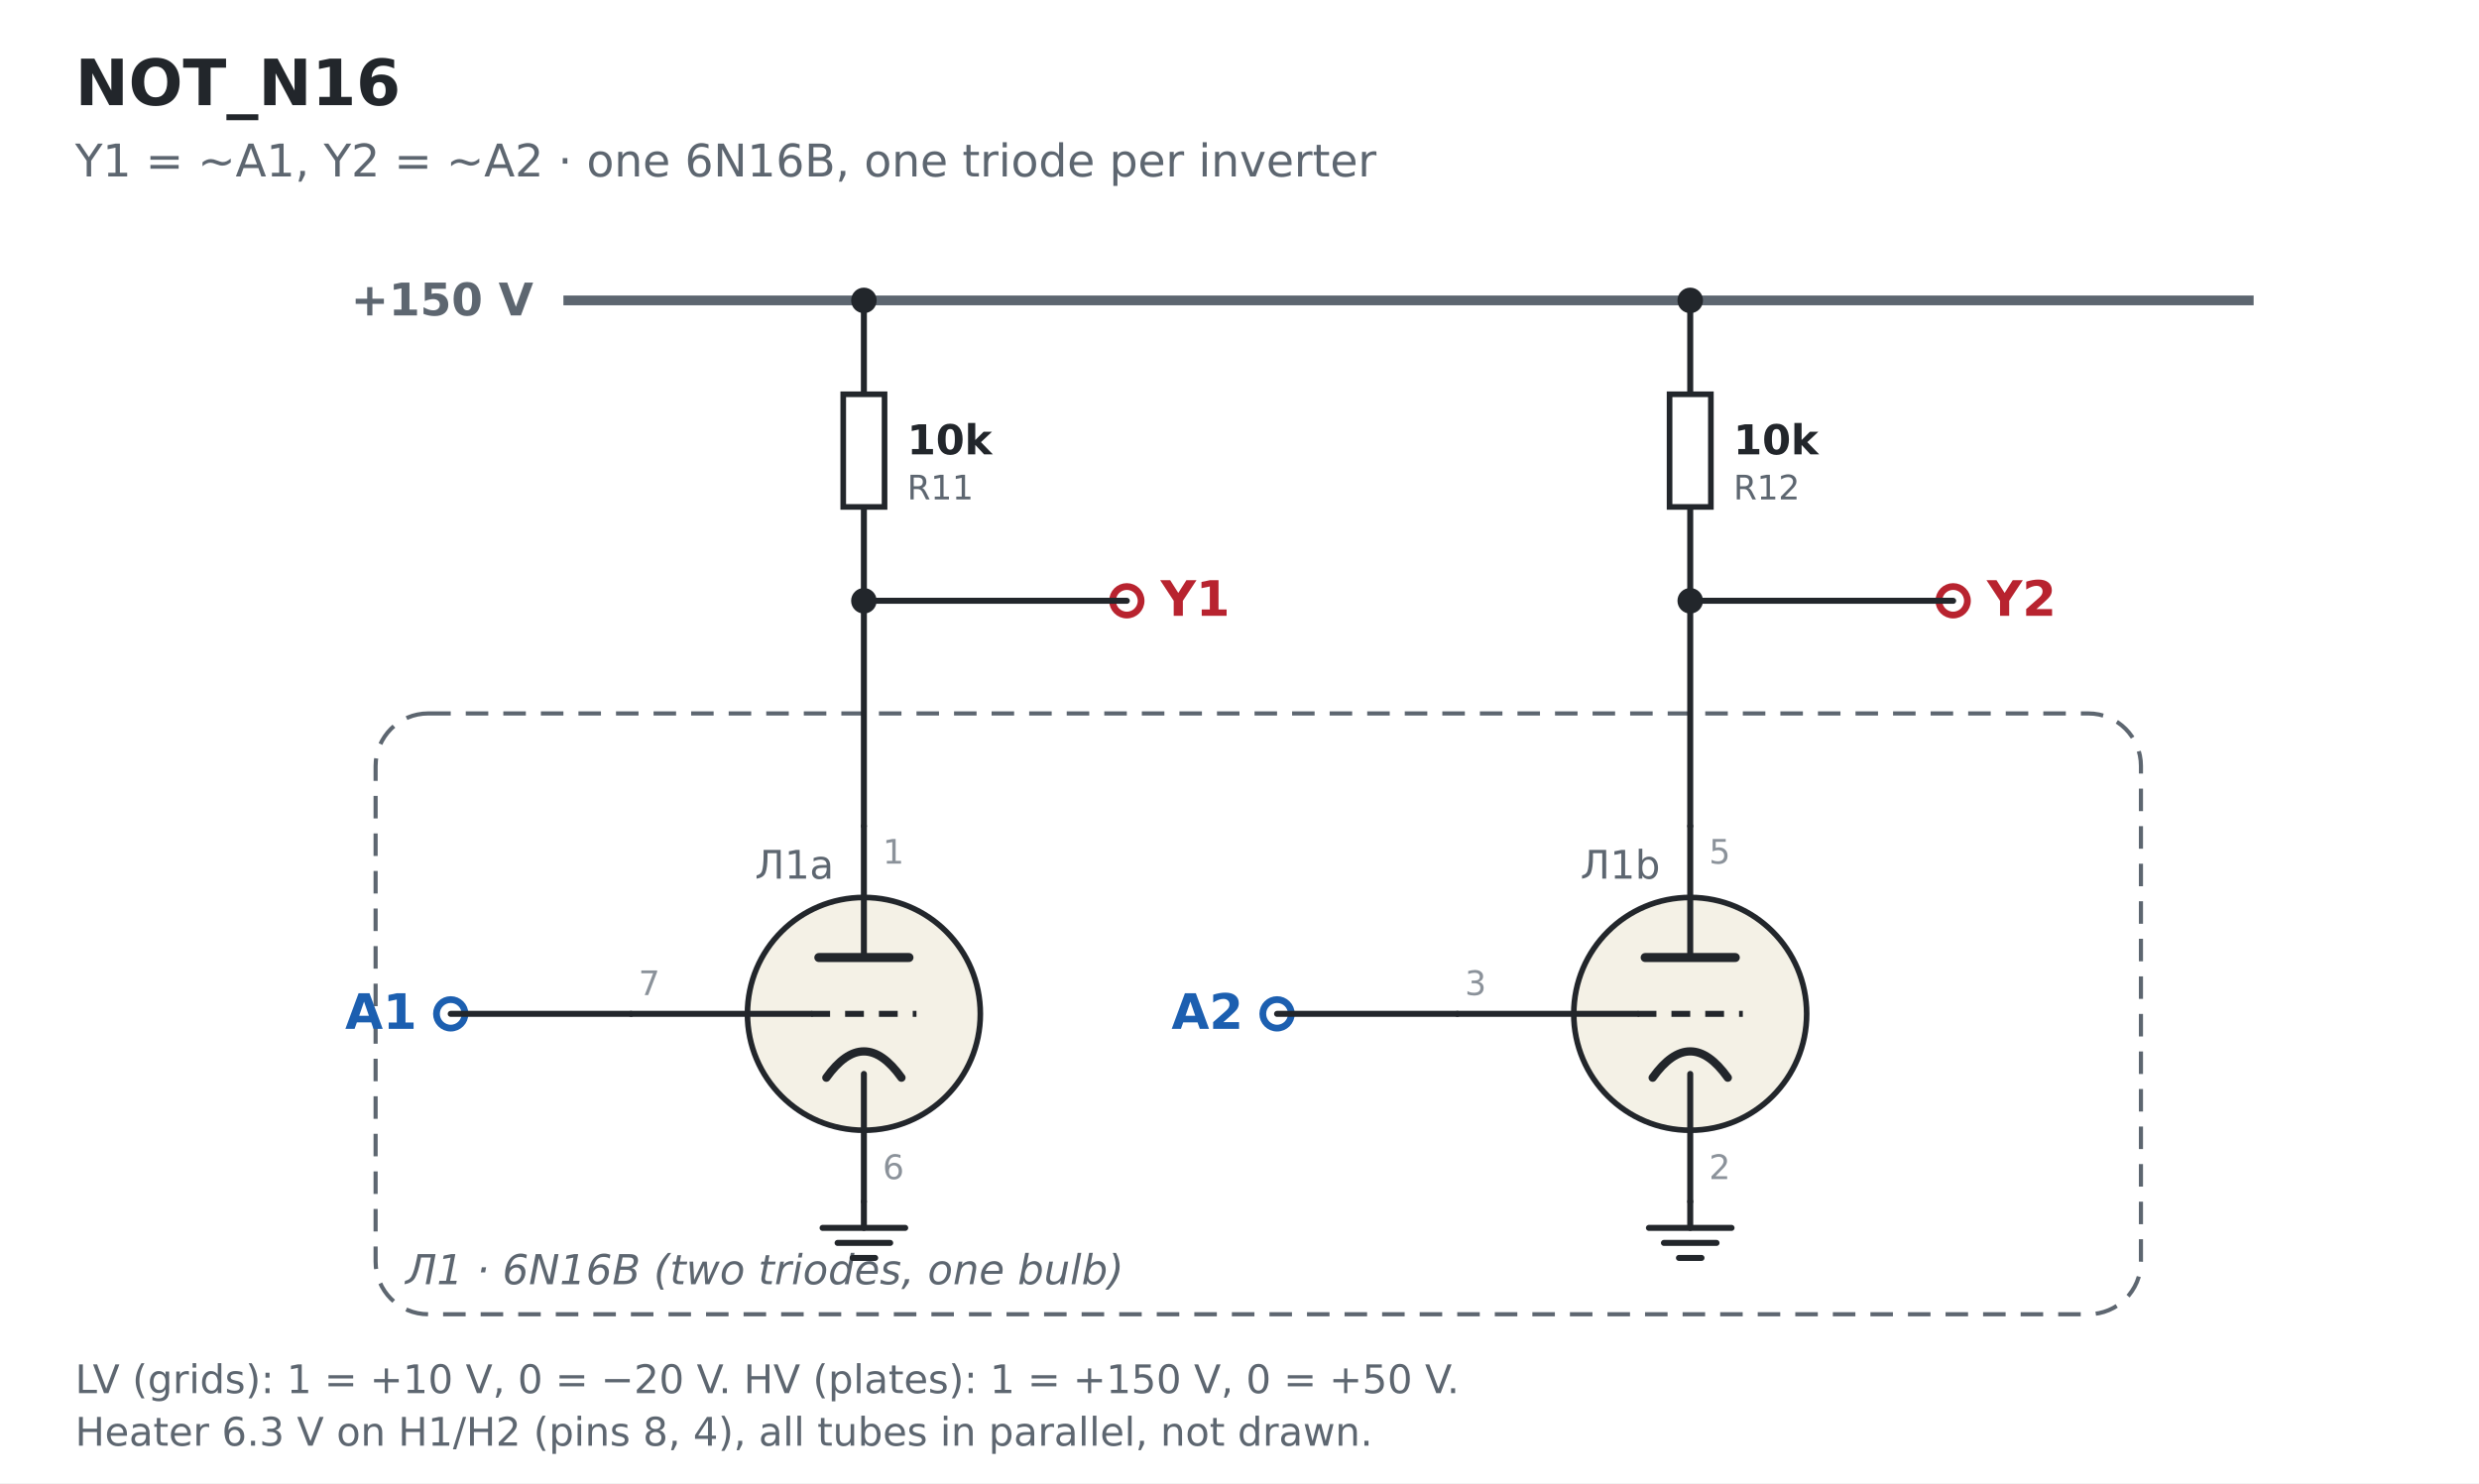
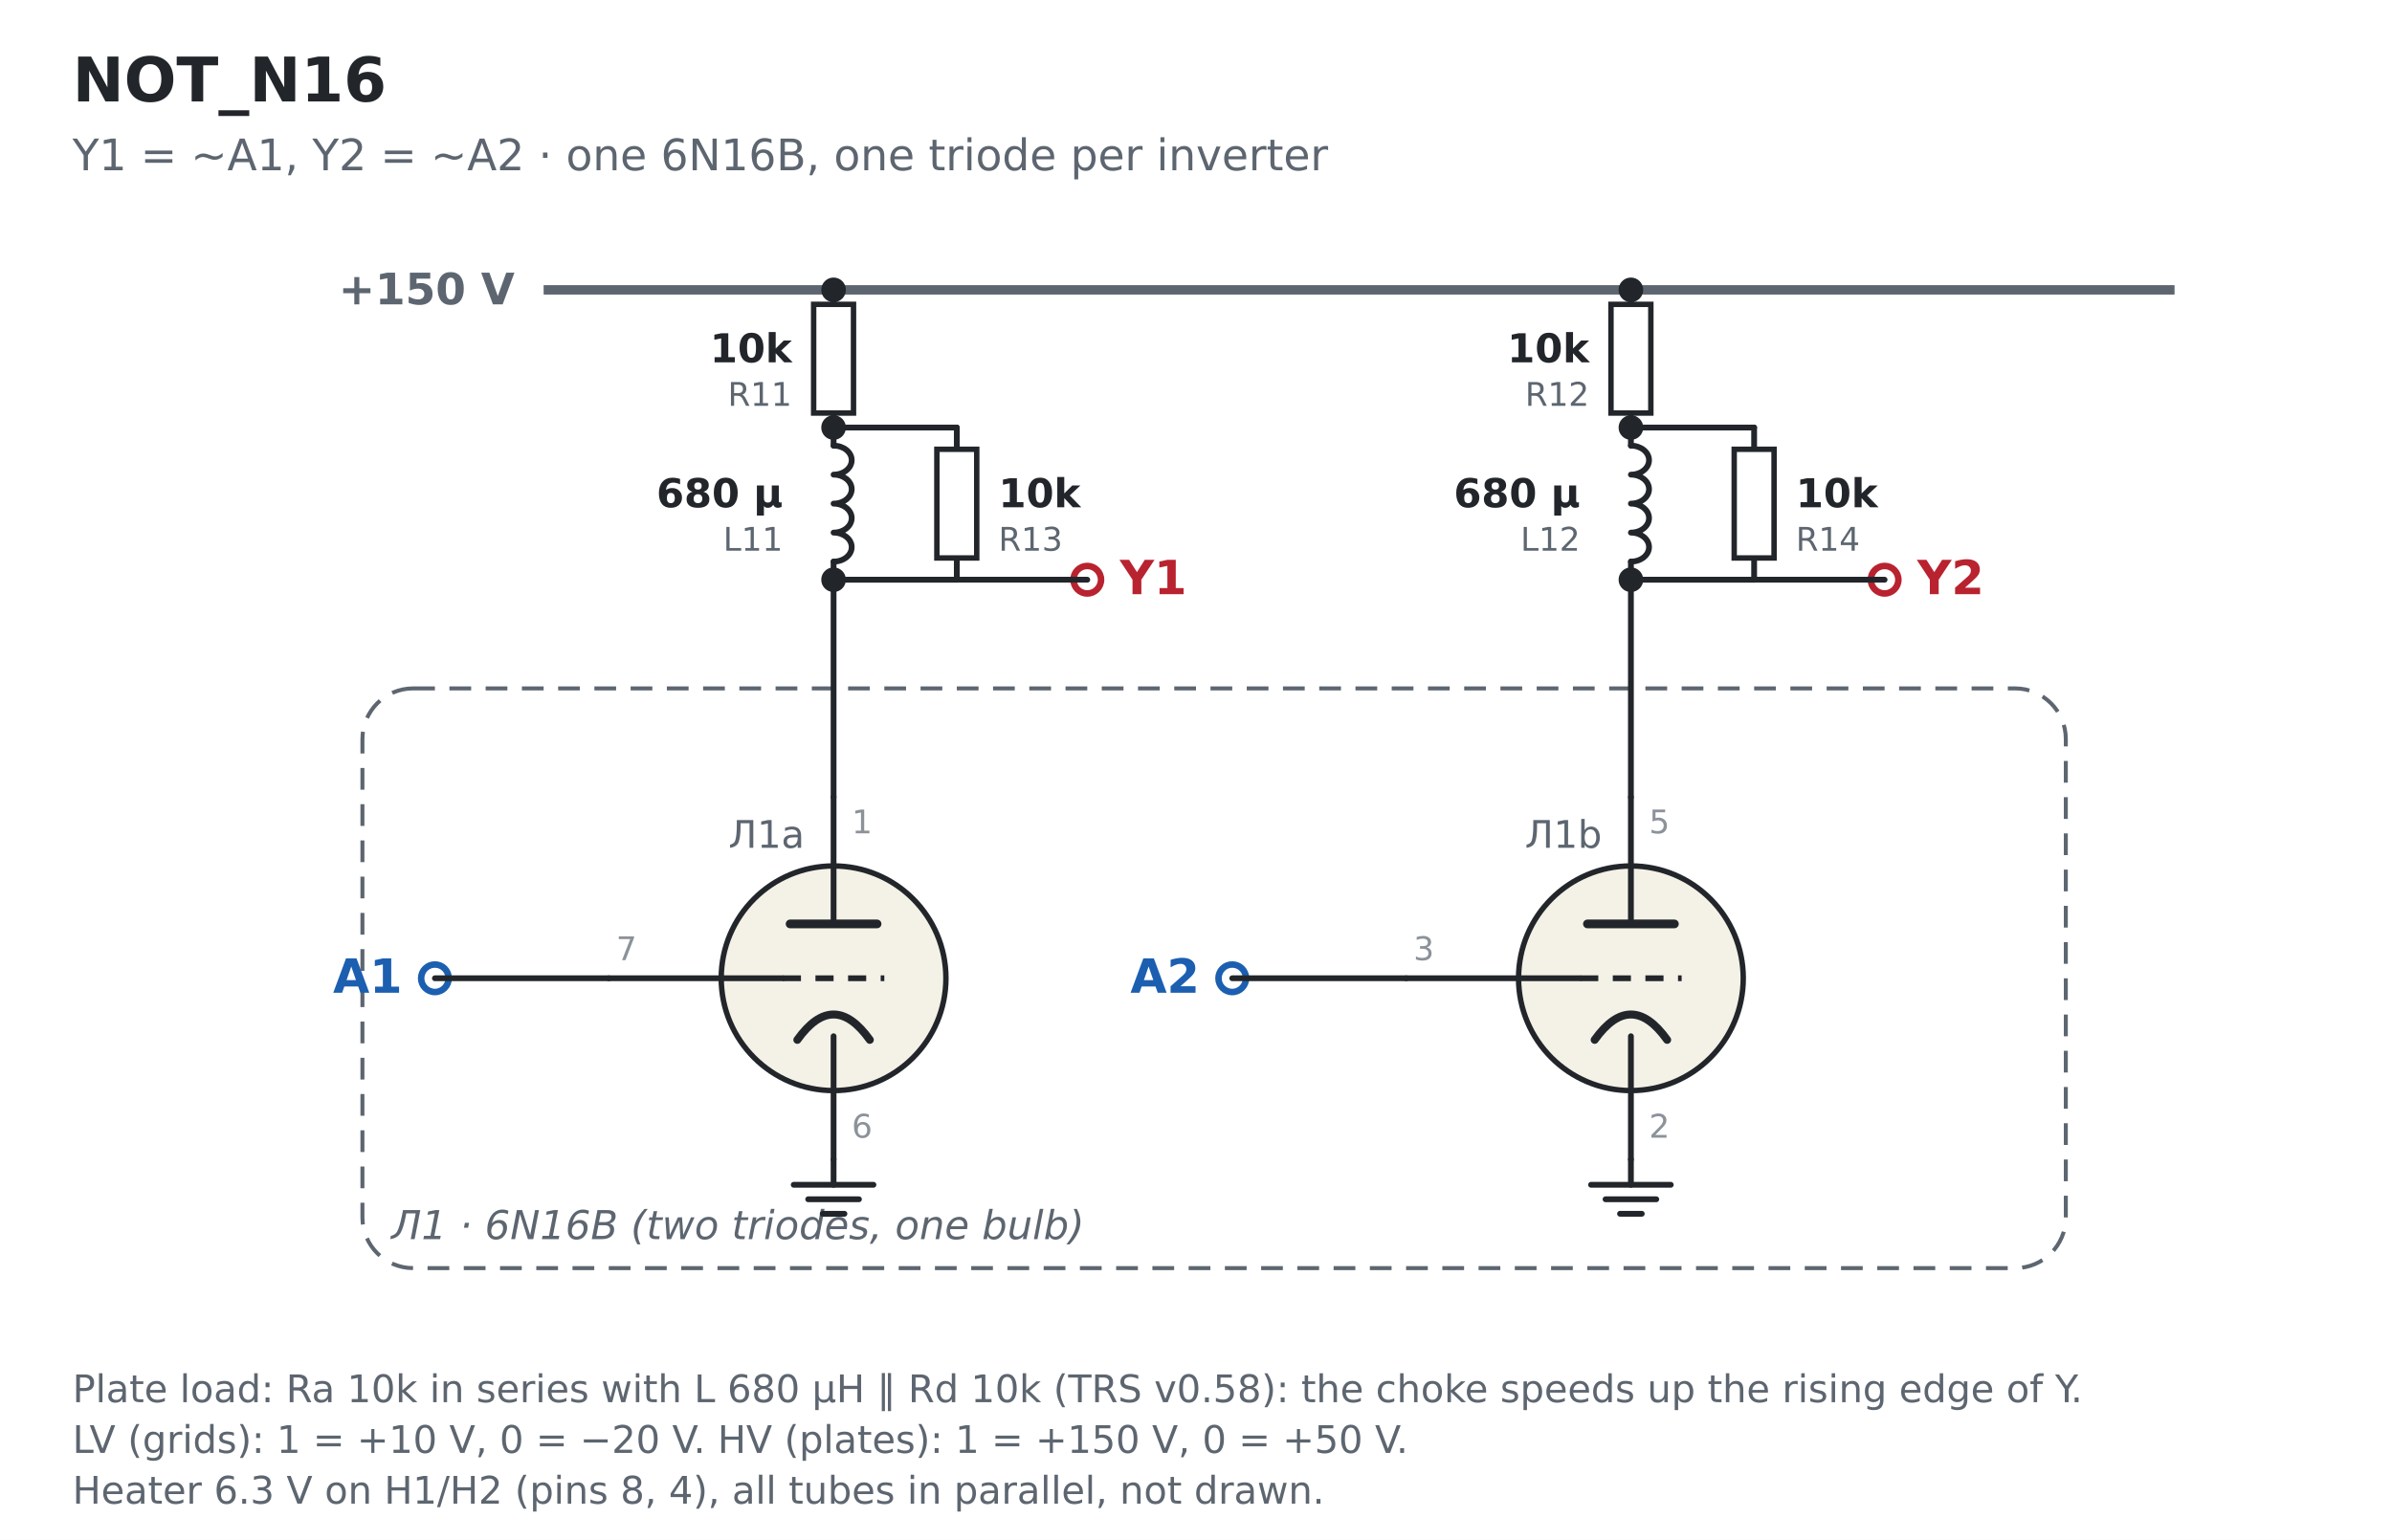
- <svg xmlns="http://www.w3.org/2000/svg" viewBox="0 0 660 395" width="660" height="395" font-family="DejaVu Sans, Arial, sans-serif" role="img" aria-label="NOT_N16">
-   <rect width="660" height="395" fill="#ffffff" />
+ <svg xmlns="http://www.w3.org/2000/svg" viewBox="0 0 660 425" width="660" height="425" font-family="DejaVu Sans, Arial, sans-serif" role="img" aria-label="NOT_N16">
+   <rect width="660" height="425" fill="#ffffff" />
  <text x="20" y="28" font-size="17" font-weight="bold" fill="#22262b">NOT_N16</text>
  <text x="20" y="47" font-size="12" fill="#5d6670">Y1 = ~A1,  Y2 = ~A2  ·  one 6N16B, one triode per inverter</text>
  <rect x="100" y="190" width="470" height="160" rx="14" fill="none" stroke="#5d6670" stroke-width="1.1" stroke-dasharray="6 4" />
  <text x="108" y="342" font-size="11" fill="#5d6670" font-style="italic">Л1 · 6N16B (two triodes, one bulb)</text>
  <line x1="150" y1="80" x2="600" y2="80" stroke="#5d6670" stroke-width="2.6" stroke-linecap="butt" />
  <text x="142" y="84" font-size="12" fill="#5d6670" text-anchor="end" font-weight="bold" font-style="normal">+150 V</text>
  <circle cx="230" cy="270" r="31" fill="#f4f1e6" stroke="#22262b" stroke-width="1.5" />
  <line x1="218" y1="255" x2="242" y2="255" stroke="#22262b" stroke-width="2.4" stroke-linecap="round" />
  <line x1="230" y1="255" x2="230" y2="220" stroke="#22262b" stroke-width="1.6" stroke-linecap="round" />
  <line x1="216" y1="270" x2="244" y2="270" stroke="#22262b" stroke-width="1.6" stroke-linecap="butt" stroke-dasharray="5 4" />
  <line x1="216" y1="270" x2="168" y2="270" stroke="#22262b" stroke-width="1.6" stroke-linecap="round" />
  <path d="M220,287 Q230,273 240,287" stroke="#22262b" stroke-width="2.2" fill="none" stroke-linejoin="round" stroke-linecap="round" />
  <line x1="230" y1="286" x2="230" y2="320" stroke="#22262b" stroke-width="1.6" stroke-linecap="round" />
  <text x="235" y="230" font-size="9" fill="#8b929a" text-anchor="start" font-weight="normal" font-style="normal">1</text>
  <text x="170" y="265" font-size="9" fill="#8b929a" text-anchor="start" font-weight="normal" font-style="normal">7</text>
  <text x="235" y="314" font-size="9" fill="#8b929a" text-anchor="start" font-weight="normal" font-style="normal">6</text>
  <text x="222" y="234" font-size="10.5" fill="#5d6670" text-anchor="end" font-weight="normal" font-style="normal">Л1a</text>
-   <line x1="230" y1="80" x2="230" y2="105" stroke="#22262b" stroke-width="1.6" stroke-linecap="round" />
-   <line x1="230" y1="135" x2="230" y2="160" stroke="#22262b" stroke-width="1.6" stroke-linecap="round" />
-   <rect x="224.5" y="105" width="11" height="30" fill="#fff" stroke="#22262b" stroke-width="1.5" />
-   <text x="241.5" y="121" font-size="11" fill="#22262b" text-anchor="start" font-weight="bold" font-style="normal">10k</text>
-   <text x="241.5" y="133" font-size="9" fill="#5d6670" text-anchor="start" font-weight="normal" font-style="normal">R11</text>
+   <line x1="230" y1="80" x2="230" y2="84" stroke="#22262b" stroke-width="1.6" stroke-linecap="round" />
+   <line x1="230" y1="114" x2="230" y2="118" stroke="#22262b" stroke-width="1.6" stroke-linecap="round" />
+   <rect x="224.5" y="84" width="11" height="30" fill="#fff" stroke="#22262b" stroke-width="1.5" />
+   <text x="218.5" y="100" font-size="11" fill="#22262b" text-anchor="end" font-weight="bold" font-style="normal">10k</text>
+   <text x="218.5" y="112" font-size="9" fill="#5d6670" text-anchor="end" font-weight="normal" font-style="normal">R11</text>
+   <line x1="230" y1="118" x2="230" y2="123" stroke="#22262b" stroke-width="1.6" stroke-linecap="round" />
+   <line x1="230" y1="155" x2="230" y2="160" stroke="#22262b" stroke-width="1.6" stroke-linecap="round" />
+   <path d="M230,123 a5,4 0 0 1 0,8 a5,4 0 0 1 0,8 a5,4 0 0 1 0,8 a5,4 0 0 1 0,8" stroke="#22262b" stroke-width="1.6" fill="none" stroke-linejoin="round" stroke-linecap="round" />
+   <text x="216" y="140" font-size="11" fill="#22262b" text-anchor="end" font-weight="bold" font-style="normal">680 µ</text>
+   <text x="216" y="152" font-size="9" fill="#5d6670" text-anchor="end" font-weight="normal" font-style="normal">L11</text>
+   <line x1="264" y1="118" x2="264" y2="124" stroke="#22262b" stroke-width="1.6" stroke-linecap="round" />
+   <line x1="264" y1="154" x2="264" y2="160" stroke="#22262b" stroke-width="1.6" stroke-linecap="round" />
+   <rect x="258.5" y="124" width="11" height="30" fill="#fff" stroke="#22262b" stroke-width="1.5" />
+   <text x="275.5" y="140" font-size="11" fill="#22262b" text-anchor="start" font-weight="bold" font-style="normal">10k</text>
+   <text x="275.5" y="152" font-size="9" fill="#5d6670" text-anchor="start" font-weight="normal" font-style="normal">R13</text>
  <circle cx="300" cy="160" r="3.8" fill="#fff" stroke="#b8232f" stroke-width="1.8" />
  <text x="309" y="164" font-size="13" fill="#b8232f" text-anchor="start" font-weight="bold" font-style="normal">Y1</text>
  <circle cx="120" cy="270" r="3.8" fill="#fff" stroke="#1c5fb0" stroke-width="1.8" />
  <text x="111" y="274" font-size="13" fill="#1c5fb0" text-anchor="end" font-weight="bold" font-style="normal">A1</text>
  <line x1="230" y1="320" x2="230" y2="327" stroke="#22262b" stroke-width="1.6" stroke-linecap="round" />
  <line x1="219" y1="327" x2="241" y2="327" stroke="#22262b" stroke-width="1.6" stroke-linecap="round" />
  <line x1="223" y1="331" x2="237" y2="331" stroke="#22262b" stroke-width="1.6" stroke-linecap="round" />
  <line x1="227" y1="335" x2="233" y2="335" stroke="#22262b" stroke-width="1.6" stroke-linecap="round" />
  <circle cx="450" cy="270" r="31" fill="#f4f1e6" stroke="#22262b" stroke-width="1.5" />
  <line x1="438" y1="255" x2="462" y2="255" stroke="#22262b" stroke-width="2.4" stroke-linecap="round" />
  <line x1="450" y1="255" x2="450" y2="220" stroke="#22262b" stroke-width="1.6" stroke-linecap="round" />
  <line x1="436" y1="270" x2="464" y2="270" stroke="#22262b" stroke-width="1.6" stroke-linecap="butt" stroke-dasharray="5 4" />
  <line x1="436" y1="270" x2="388" y2="270" stroke="#22262b" stroke-width="1.6" stroke-linecap="round" />
  <path d="M440,287 Q450,273 460,287" stroke="#22262b" stroke-width="2.2" fill="none" stroke-linejoin="round" stroke-linecap="round" />
  <line x1="450" y1="286" x2="450" y2="320" stroke="#22262b" stroke-width="1.6" stroke-linecap="round" />
  <text x="455" y="230" font-size="9" fill="#8b929a" text-anchor="start" font-weight="normal" font-style="normal">5</text>
  <text x="390" y="265" font-size="9" fill="#8b929a" text-anchor="start" font-weight="normal" font-style="normal">3</text>
  <text x="455" y="314" font-size="9" fill="#8b929a" text-anchor="start" font-weight="normal" font-style="normal">2</text>
  <text x="442" y="234" font-size="10.5" fill="#5d6670" text-anchor="end" font-weight="normal" font-style="normal">Л1b</text>
-   <line x1="450" y1="80" x2="450" y2="105" stroke="#22262b" stroke-width="1.6" stroke-linecap="round" />
-   <line x1="450" y1="135" x2="450" y2="160" stroke="#22262b" stroke-width="1.6" stroke-linecap="round" />
-   <rect x="444.5" y="105" width="11" height="30" fill="#fff" stroke="#22262b" stroke-width="1.5" />
-   <text x="461.5" y="121" font-size="11" fill="#22262b" text-anchor="start" font-weight="bold" font-style="normal">10k</text>
-   <text x="461.5" y="133" font-size="9" fill="#5d6670" text-anchor="start" font-weight="normal" font-style="normal">R12</text>
+   <line x1="450" y1="80" x2="450" y2="84" stroke="#22262b" stroke-width="1.6" stroke-linecap="round" />
+   <line x1="450" y1="114" x2="450" y2="118" stroke="#22262b" stroke-width="1.6" stroke-linecap="round" />
+   <rect x="444.5" y="84" width="11" height="30" fill="#fff" stroke="#22262b" stroke-width="1.5" />
+   <text x="438.5" y="100" font-size="11" fill="#22262b" text-anchor="end" font-weight="bold" font-style="normal">10k</text>
+   <text x="438.5" y="112" font-size="9" fill="#5d6670" text-anchor="end" font-weight="normal" font-style="normal">R12</text>
+   <line x1="450" y1="118" x2="450" y2="123" stroke="#22262b" stroke-width="1.6" stroke-linecap="round" />
+   <line x1="450" y1="155" x2="450" y2="160" stroke="#22262b" stroke-width="1.6" stroke-linecap="round" />
+   <path d="M450,123 a5,4 0 0 1 0,8 a5,4 0 0 1 0,8 a5,4 0 0 1 0,8 a5,4 0 0 1 0,8" stroke="#22262b" stroke-width="1.6" fill="none" stroke-linejoin="round" stroke-linecap="round" />
+   <text x="436" y="140" font-size="11" fill="#22262b" text-anchor="end" font-weight="bold" font-style="normal">680 µ</text>
+   <text x="436" y="152" font-size="9" fill="#5d6670" text-anchor="end" font-weight="normal" font-style="normal">L12</text>
+   <line x1="484" y1="118" x2="484" y2="124" stroke="#22262b" stroke-width="1.6" stroke-linecap="round" />
+   <line x1="484" y1="154" x2="484" y2="160" stroke="#22262b" stroke-width="1.6" stroke-linecap="round" />
+   <rect x="478.5" y="124" width="11" height="30" fill="#fff" stroke="#22262b" stroke-width="1.5" />
+   <text x="495.5" y="140" font-size="11" fill="#22262b" text-anchor="start" font-weight="bold" font-style="normal">10k</text>
+   <text x="495.5" y="152" font-size="9" fill="#5d6670" text-anchor="start" font-weight="normal" font-style="normal">R14</text>
  <circle cx="520" cy="160" r="3.8" fill="#fff" stroke="#b8232f" stroke-width="1.8" />
  <text x="529" y="164" font-size="13" fill="#b8232f" text-anchor="start" font-weight="bold" font-style="normal">Y2</text>
  <circle cx="340" cy="270" r="3.8" fill="#fff" stroke="#1c5fb0" stroke-width="1.8" />
  <text x="331" y="274" font-size="13" fill="#1c5fb0" text-anchor="end" font-weight="bold" font-style="normal">A2</text>
  <line x1="450" y1="320" x2="450" y2="327" stroke="#22262b" stroke-width="1.6" stroke-linecap="round" />
  <line x1="439" y1="327" x2="461" y2="327" stroke="#22262b" stroke-width="1.6" stroke-linecap="round" />
  <line x1="443" y1="331" x2="457" y2="331" stroke="#22262b" stroke-width="1.6" stroke-linecap="round" />
  <line x1="447" y1="335" x2="453" y2="335" stroke="#22262b" stroke-width="1.6" stroke-linecap="round" />
+   <path d="M230,118 L264,118" fill="none" stroke="#22262b" stroke-width="1.6" stroke-linejoin="round" stroke-linecap="round" />
+   <path d="M264,160 L230,160" fill="none" stroke="#22262b" stroke-width="1.6" stroke-linejoin="round" stroke-linecap="round" />
  <path d="M230,160 L230,220" fill="none" stroke="#22262b" stroke-width="1.6" stroke-linejoin="round" stroke-linecap="round" />
  <path d="M230,160 L300,160" fill="none" stroke="#22262b" stroke-width="1.6" stroke-linejoin="round" stroke-linecap="round" />
  <path d="M120,270 L168,270" fill="none" stroke="#22262b" stroke-width="1.6" stroke-linejoin="round" stroke-linecap="round" />
+   <path d="M450,118 L484,118" fill="none" stroke="#22262b" stroke-width="1.6" stroke-linejoin="round" stroke-linecap="round" />
+   <path d="M484,160 L450,160" fill="none" stroke="#22262b" stroke-width="1.6" stroke-linejoin="round" stroke-linecap="round" />
  <path d="M450,160 L450,220" fill="none" stroke="#22262b" stroke-width="1.6" stroke-linejoin="round" stroke-linecap="round" />
  <path d="M450,160 L520,160" fill="none" stroke="#22262b" stroke-width="1.6" stroke-linejoin="round" stroke-linecap="round" />
  <path d="M340,270 L388,270" fill="none" stroke="#22262b" stroke-width="1.6" stroke-linejoin="round" stroke-linecap="round" />
+   <circle cx="230" cy="118" r="3.4" fill="#22262b" />
+   <circle cx="230" cy="160" r="3.4" fill="#22262b" />
  <circle cx="230" cy="80" r="3.4" fill="#22262b" />
-   <circle cx="230" cy="160" r="3.4" fill="#22262b" />
+   <circle cx="450" cy="118" r="3.4" fill="#22262b" />
+   <circle cx="450" cy="160" r="3.4" fill="#22262b" />
  <circle cx="450" cy="80" r="3.4" fill="#22262b" />
-   <circle cx="450" cy="160" r="3.4" fill="#22262b" />
-   <text x="20" y="371" font-size="10.5" fill="#5d6670">LV (grids): 1 = +10 V, 0 = −20 V.   HV (plates): 1 = +150 V, 0 = +50 V.</text>
-   <text x="20" y="385" font-size="10.5" fill="#5d6670">Heater 6.3 V on H1/H2 (pins 8, 4), all tubes in parallel, not drawn.</text>
+   <text x="20" y="387" font-size="10.5" fill="#5d6670">Plate load: Ra 10k in series with L 680 µH ‖ Rd 10k (TRS v0.58): the choke speeds up the rising edge of Y.</text>
+   <text x="20" y="401" font-size="10.5" fill="#5d6670">LV (grids): 1 = +10 V, 0 = −20 V.   HV (plates): 1 = +150 V, 0 = +50 V.</text>
+   <text x="20" y="415" font-size="10.5" fill="#5d6670">Heater 6.3 V on H1/H2 (pins 8, 4), all tubes in parallel, not drawn.</text>
</svg>
